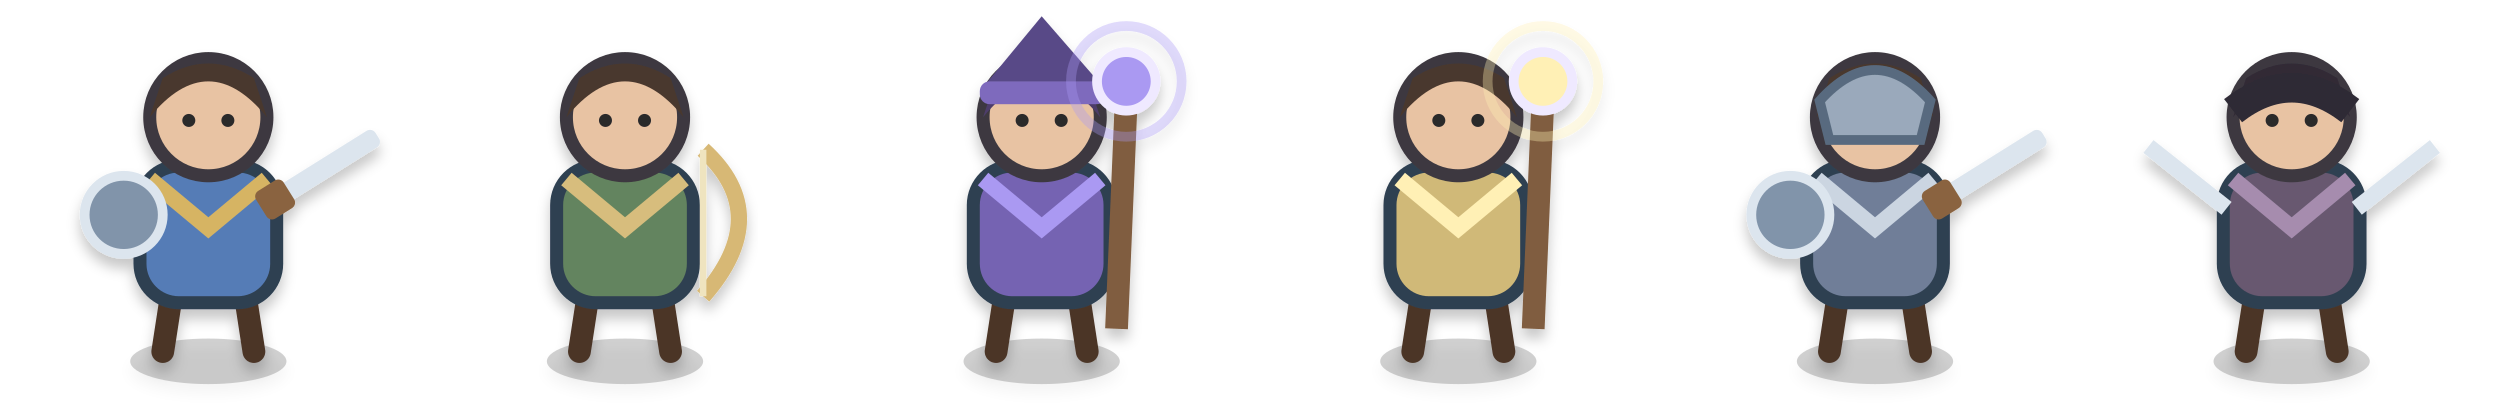
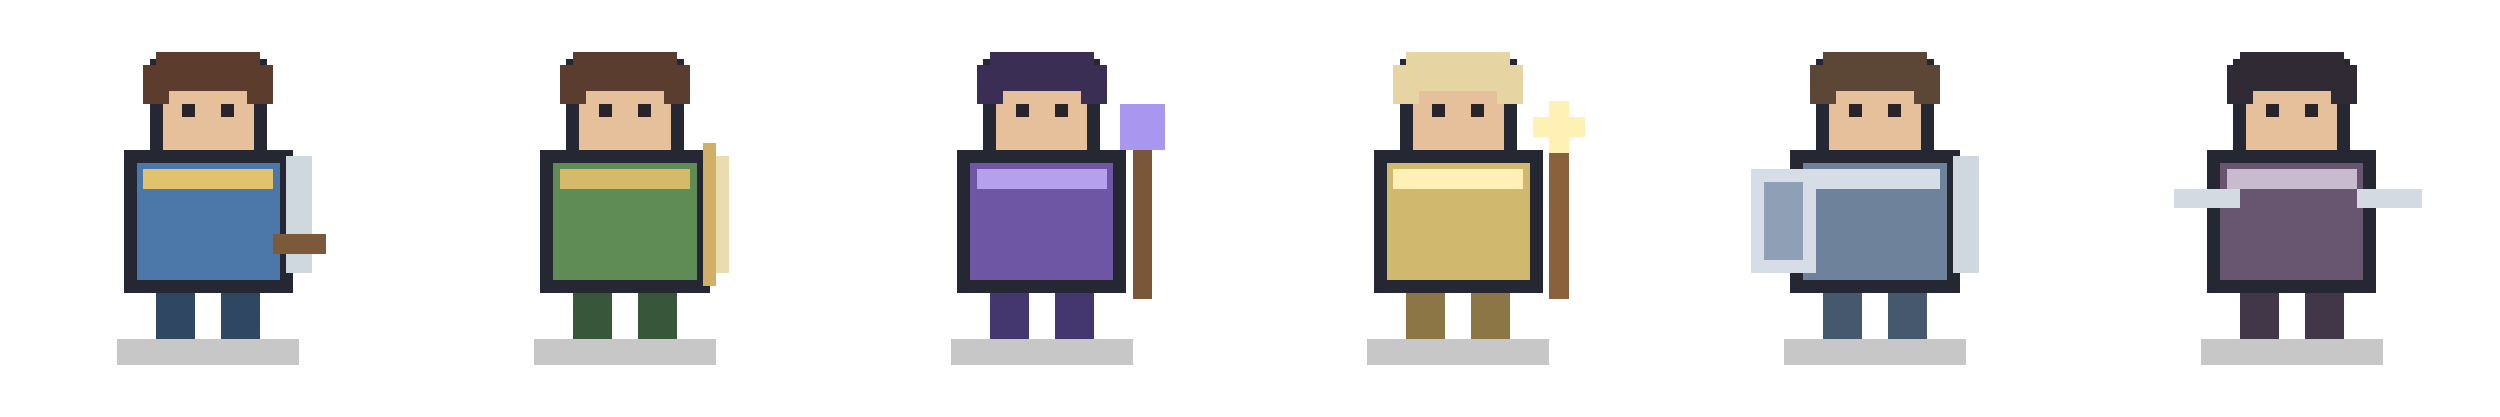
- <svg xmlns="http://www.w3.org/2000/svg" width="768" height="128" viewBox="0 0 768 128">
-   <defs>
-     <filter id="s">
-       <feDropShadow dx="0" dy="3" stdDeviation="2" flood-opacity=".22" />
-     </filter>
-   </defs>
+ <svg xmlns="http://www.w3.org/2000/svg" width="768" height="128" viewBox="0 0 768 128" shape-rendering="crispEdges">
  <rect width="768" height="128" fill="none" />
-   <g transform="translate(0 0)" filter="url(#s)">
-     <ellipse cx="64" cy="111" rx="24" ry="7" fill="#000" opacity=".18" />
-     <line x1="54" y1="82" x2="50" y2="108" stroke="#4b3528" stroke-width="7" stroke-linecap="round" />
-     <line x1="74" y1="82" x2="78" y2="108" stroke="#4b3528" stroke-width="7" stroke-linecap="round" />
-     <rect x="43" y="51" width="42" height="42" rx="12" fill="#557cb6" stroke="#2f4051" stroke-width="4" />
-     <path d="M46 55 L64 70 L82 55" fill="none" stroke="#d6b464" stroke-width="5" />
-     <circle cx="64" cy="36" r="18" fill="#e8c3a3" stroke="#3d3940" stroke-width="4" />
-     <path d="M46 36 Q64 14 82 36 L78 24 Q64 15 50 24 Z" fill="#49372d" />
-     <circle cx="58" cy="37" r="2" fill="#2b292c" />
-     <circle cx="70" cy="37" r="2" fill="#2b292c" />
-     <g transform="translate(86 58) rotate(-32)">
-       <rect x="-2" y="-1" width="36" height="6" rx="2" fill="#dce5ee" />
-       <rect x="-8" y="-3" width="10" height="10" rx="2" fill="#8a643f" />
-     </g>
-     <circle cx="38" cy="66" r="12" fill="#8194aa" stroke="#dce5ee" stroke-width="3" />
+   <g>
+     <rect x="36" y="104" width="56" height="8" fill="#000" opacity=".22" />
+     <rect x="48" y="76" width="12" height="28" fill="#2f4762" />
+     <rect x="68" y="76" width="12" height="28" fill="#2f4762" />
+     <rect x="40" y="48" width="48" height="40" fill="#4b78a8" stroke="#252733" stroke-width="4" />
+     <rect x="44" y="52" width="40" height="6" fill="#e2c36d" />
+     <rect x="48" y="20" width="32" height="28" fill="#e6bf9b" stroke="#252733" stroke-width="4" />
+     <rect x="48" y="16" width="32" height="12" fill="#5b3c2d" />
+     <rect x="44" y="20" width="8" height="12" fill="#5b3c2d" />
+     <rect x="76" y="20" width="8" height="12" fill="#5b3c2d" />
+     <rect x="56" y="32" width="4" height="4" fill="#29242a" />
+     <rect x="68" y="32" width="4" height="4" fill="#29242a" />
+     <rect x="88" y="48" width="8" height="36" fill="#cfd8df" />
+     <rect x="84" y="72" width="16" height="6" fill="#7c5a39" />
  </g>
-   <g transform="translate(128 0)" filter="url(#s)">
-     <ellipse cx="64" cy="111" rx="24" ry="7" fill="#000" opacity=".18" />
-     <line x1="54" y1="82" x2="50" y2="108" stroke="#4b3528" stroke-width="7" stroke-linecap="round" />
-     <line x1="74" y1="82" x2="78" y2="108" stroke="#4b3528" stroke-width="7" stroke-linecap="round" />
-     <rect x="43" y="51" width="42" height="42" rx="12" fill="#64845e" stroke="#2f4051" stroke-width="4" />
-     <path d="M46 55 L64 70 L82 55" fill="none" stroke="#d7bd7d" stroke-width="5" />
-     <circle cx="64" cy="36" r="18" fill="#e8c3a3" stroke="#3d3940" stroke-width="4" />
-     <path d="M46 36 Q64 14 82 36 L78 24 Q64 15 50 24 Z" fill="#49372d" />
-     <circle cx="58" cy="37" r="2" fill="#2b292c" />
-     <circle cx="70" cy="37" r="2" fill="#2b292c" />
-     <path d="M88 46 Q110 66 88 91" fill="none" stroke="#d7b875" stroke-width="5" />
-     <line x1="88" y1="46" x2="88" y2="91" stroke="#efe4bf" stroke-width="2" />
+   <g>
+     <rect x="164" y="104" width="56" height="8" fill="#000" opacity=".22" />
+     <rect x="176" y="76" width="12" height="28" fill="#38563a" />
+     <rect x="196" y="76" width="12" height="28" fill="#38563a" />
+     <rect x="168" y="48" width="48" height="40" fill="#5f8b55" stroke="#252733" stroke-width="4" />
+     <rect x="172" y="52" width="40" height="6" fill="#d6ba6a" />
+     <rect x="176" y="20" width="32" height="28" fill="#e6bf9b" stroke="#252733" stroke-width="4" />
+     <rect x="176" y="16" width="32" height="12" fill="#5a3d2e" />
+     <rect x="172" y="20" width="8" height="12" fill="#5a3d2e" />
+     <rect x="204" y="20" width="8" height="12" fill="#5a3d2e" />
+     <rect x="184" y="32" width="4" height="4" fill="#29242a" />
+     <rect x="196" y="32" width="4" height="4" fill="#29242a" />
+     <rect x="216" y="44" width="4" height="44" fill="#d0af67" />
+     <rect x="220" y="48" width="4" height="36" fill="#eadcae" />
  </g>
-   <g transform="translate(256 0)" filter="url(#s)">
-     <ellipse cx="64" cy="111" rx="24" ry="7" fill="#000" opacity=".18" />
-     <line x1="54" y1="82" x2="50" y2="108" stroke="#4b3528" stroke-width="7" stroke-linecap="round" />
-     <line x1="74" y1="82" x2="78" y2="108" stroke="#4b3528" stroke-width="7" stroke-linecap="round" />
-     <rect x="43" y="51" width="42" height="42" rx="12" fill="#7563b2" stroke="#2f4051" stroke-width="4" />
-     <path d="M46 55 L64 70 L82 55" fill="none" stroke="#aa99f2" stroke-width="5" />
-     <circle cx="64" cy="36" r="18" fill="#e8c3a3" stroke="#3d3940" stroke-width="4" />
-     <path d="M46 36 Q64 14 82 36 L78 24 Q64 15 50 24 Z" fill="#4d3c6a" />
-     <circle cx="58" cy="37" r="2" fill="#2b292c" />
-     <circle cx="70" cy="37" r="2" fill="#2b292c" />
-     <path d="M45 28 L64 5 L84 28 Z" fill="#594a87" />
-     <rect x="45" y="25" width="39" height="7" rx="3" fill="#7e6abd" />
-     <line x1="90" y1="30" x2="87" y2="101" stroke="#805d3f" stroke-width="7" />
-     <circle cx="90" cy="25" r="9" fill="#aa99f2" stroke="#efe9ff" stroke-width="3" />
-     <circle cx="90" cy="25" r="17" fill="none" stroke="#aa99f2" stroke-opacity=".35" stroke-width="3" />
+   <g>
+     <rect x="292" y="104" width="56" height="8" fill="#000" opacity=".22" />
+     <rect x="304" y="76" width="12" height="28" fill="#44366e" />
+     <rect x="324" y="76" width="12" height="28" fill="#44366e" />
+     <rect x="296" y="48" width="48" height="40" fill="#6f56a5" stroke="#252733" stroke-width="4" />
+     <rect x="300" y="52" width="40" height="6" fill="#b5a0ee" />
+     <rect x="304" y="20" width="32" height="28" fill="#e6bf9b" stroke="#252733" stroke-width="4" />
+     <rect x="304" y="16" width="32" height="12" fill="#3b2e55" />
+     <rect x="300" y="20" width="8" height="12" fill="#3b2e55" />
+     <rect x="332" y="20" width="8" height="12" fill="#3b2e55" />
+     <rect x="312" y="32" width="4" height="4" fill="#29242a" />
+     <rect x="324" y="32" width="4" height="4" fill="#29242a" />
+     <rect x="348" y="40" width="6" height="52" fill="#7a5738" />
+     <rect x="344" y="32" width="14" height="14" fill="#a997ef" />
  </g>
-   <g transform="translate(384 0)" filter="url(#s)">
-     <ellipse cx="64" cy="111" rx="24" ry="7" fill="#000" opacity=".18" />
-     <line x1="54" y1="82" x2="50" y2="108" stroke="#4b3528" stroke-width="7" stroke-linecap="round" />
-     <line x1="74" y1="82" x2="78" y2="108" stroke="#4b3528" stroke-width="7" stroke-linecap="round" />
-     <rect x="43" y="51" width="42" height="42" rx="12" fill="#d0b978" stroke="#2f4051" stroke-width="4" />
-     <path d="M46 55 L64 70 L82 55" fill="none" stroke="#fff0b5" stroke-width="5" />
-     <circle cx="64" cy="36" r="18" fill="#e8c3a3" stroke="#3d3940" stroke-width="4" />
-     <path d="M46 36 Q64 14 82 36 L78 24 Q64 15 50 24 Z" fill="#49372d" />
-     <circle cx="58" cy="37" r="2" fill="#2b292c" />
-     <circle cx="70" cy="37" r="2" fill="#2b292c" />
-     <line x1="90" y1="30" x2="87" y2="101" stroke="#805d3f" stroke-width="7" />
-     <circle cx="90" cy="25" r="9" fill="#fff0b5" stroke="#efe9ff" stroke-width="3" />
-     <circle cx="90" cy="25" r="17" fill="none" stroke="#fff0b5" stroke-opacity=".35" stroke-width="3" />
+   <g>
+     <rect x="420" y="104" width="56" height="8" fill="#000" opacity=".22" />
+     <rect x="432" y="76" width="12" height="28" fill="#8c7645" />
+     <rect x="452" y="76" width="12" height="28" fill="#8c7645" />
+     <rect x="424" y="48" width="48" height="40" fill="#d0b86e" stroke="#252733" stroke-width="4" />
+     <rect x="428" y="52" width="40" height="6" fill="#fff0b6" />
+     <rect x="432" y="20" width="32" height="28" fill="#e6bf9b" stroke="#252733" stroke-width="4" />
+     <rect x="432" y="16" width="32" height="12" fill="#e6d5a2" />
+     <rect x="428" y="20" width="8" height="12" fill="#e6d5a2" />
+     <rect x="460" y="20" width="8" height="12" fill="#e6d5a2" />
+     <rect x="440" y="32" width="4" height="4" fill="#29242a" />
+     <rect x="452" y="32" width="4" height="4" fill="#29242a" />
+     <rect x="476" y="44" width="6" height="48" fill="#8a613a" />
+     <rect x="471" y="36" width="16" height="6" fill="#fff1b5" />
+     <rect x="476" y="31" width="6" height="16" fill="#fff1b5" />
  </g>
-   <g transform="translate(512 0)" filter="url(#s)">
-     <ellipse cx="64" cy="111" rx="24" ry="7" fill="#000" opacity=".18" />
-     <line x1="54" y1="82" x2="50" y2="108" stroke="#4b3528" stroke-width="7" stroke-linecap="round" />
-     <line x1="74" y1="82" x2="78" y2="108" stroke="#4b3528" stroke-width="7" stroke-linecap="round" />
-     <rect x="43" y="51" width="42" height="42" rx="12" fill="#6f7e98" stroke="#2f4051" stroke-width="4" />
-     <path d="M46 55 L64 70 L82 55" fill="none" stroke="#cbd5e1" stroke-width="5" />
-     <circle cx="64" cy="36" r="18" fill="#e8c3a3" stroke="#3d3940" stroke-width="4" />
-     <path d="M46 36 Q64 14 82 36 L78 24 Q64 15 50 24 Z" fill="#49372d" />
-     <circle cx="58" cy="37" r="2" fill="#2b292c" />
-     <circle cx="70" cy="37" r="2" fill="#2b292c" />
-     <path d="M47 31 Q64 12 81 31 L78 43 L50 43 Z" fill="#9aa9bb" stroke="#596b7f" stroke-width="3" />
-     <g transform="translate(86 58) rotate(-32)">
-       <rect x="-2" y="-1" width="36" height="6" rx="2" fill="#dce5ee" />
-       <rect x="-8" y="-3" width="10" height="10" rx="2" fill="#8a643f" />
-     </g>
-     <circle cx="38" cy="66" r="12" fill="#8194aa" stroke="#dce5ee" stroke-width="3" />
+   <g>
+     <rect x="548" y="104" width="56" height="8" fill="#000" opacity=".22" />
+     <rect x="560" y="76" width="12" height="28" fill="#46586d" />
+     <rect x="580" y="76" width="12" height="28" fill="#46586d" />
+     <rect x="552" y="48" width="48" height="40" fill="#6f829c" stroke="#252733" stroke-width="4" />
+     <rect x="556" y="52" width="40" height="6" fill="#d6dde6" />
+     <rect x="560" y="20" width="32" height="28" fill="#e6bf9b" stroke="#252733" stroke-width="4" />
+     <rect x="560" y="16" width="32" height="12" fill="#5c4636" />
+     <rect x="556" y="20" width="8" height="12" fill="#5c4636" />
+     <rect x="588" y="20" width="8" height="12" fill="#5c4636" />
+     <rect x="568" y="32" width="4" height="4" fill="#29242a" />
+     <rect x="580" y="32" width="4" height="4" fill="#29242a" />
+     <rect x="540" y="54" width="16" height="28" fill="#8fa0b6" stroke="#d6dde6" stroke-width="4" />
+     <rect x="600" y="48" width="8" height="36" fill="#cfd8df" />
  </g>
-   <g transform="translate(640 0)" filter="url(#s)">
-     <ellipse cx="64" cy="111" rx="24" ry="7" fill="#000" opacity=".18" />
-     <line x1="54" y1="82" x2="50" y2="108" stroke="#4b3528" stroke-width="7" stroke-linecap="round" />
-     <line x1="74" y1="82" x2="78" y2="108" stroke="#4b3528" stroke-width="7" stroke-linecap="round" />
-     <rect x="43" y="51" width="42" height="42" rx="12" fill="#67586f" stroke="#2f4051" stroke-width="4" />
-     <path d="M46 55 L64 70 L82 55" fill="none" stroke="#a68cae" stroke-width="5" />
-     <circle cx="64" cy="36" r="18" fill="#e8c3a3" stroke="#3d3940" stroke-width="4" />
-     <path d="M46 36 Q64 14 82 36 L78 24 Q64 15 50 24 Z" fill="#302936" />
-     <circle cx="58" cy="37" r="2" fill="#2b292c" />
-     <circle cx="70" cy="37" r="2" fill="#2b292c" />
-     <path d="M46 34 Q64 20 82 34" fill="none" stroke="#2d2934" stroke-width="9" />
-     <line x1="84" y1="64" x2="108" y2="45" stroke="#dce5ee" stroke-width="5" />
-     <line x1="44" y1="64" x2="20" y2="45" stroke="#dce5ee" stroke-width="5" />
+   <g>
+     <rect x="676" y="104" width="56" height="8" fill="#000" opacity=".22" />
+     <rect x="688" y="76" width="12" height="28" fill="#413748" />
+     <rect x="708" y="76" width="12" height="28" fill="#413748" />
+     <rect x="680" y="48" width="48" height="40" fill="#68556f" stroke="#252733" stroke-width="4" />
+     <rect x="684" y="52" width="40" height="6" fill="#c8bacf" />
+     <rect x="688" y="20" width="32" height="28" fill="#e6bf9b" stroke="#252733" stroke-width="4" />
+     <rect x="688" y="16" width="32" height="12" fill="#302a35" />
+     <rect x="684" y="20" width="8" height="12" fill="#302a35" />
+     <rect x="716" y="20" width="8" height="12" fill="#302a35" />
+     <rect x="696" y="32" width="4" height="4" fill="#29242a" />
+     <rect x="708" y="32" width="4" height="4" fill="#29242a" />
+     <rect x="668" y="58" width="20" height="6" fill="#d3dae1" />
+     <rect x="724" y="58" width="20" height="6" fill="#d3dae1" />
  </g>
</svg>
